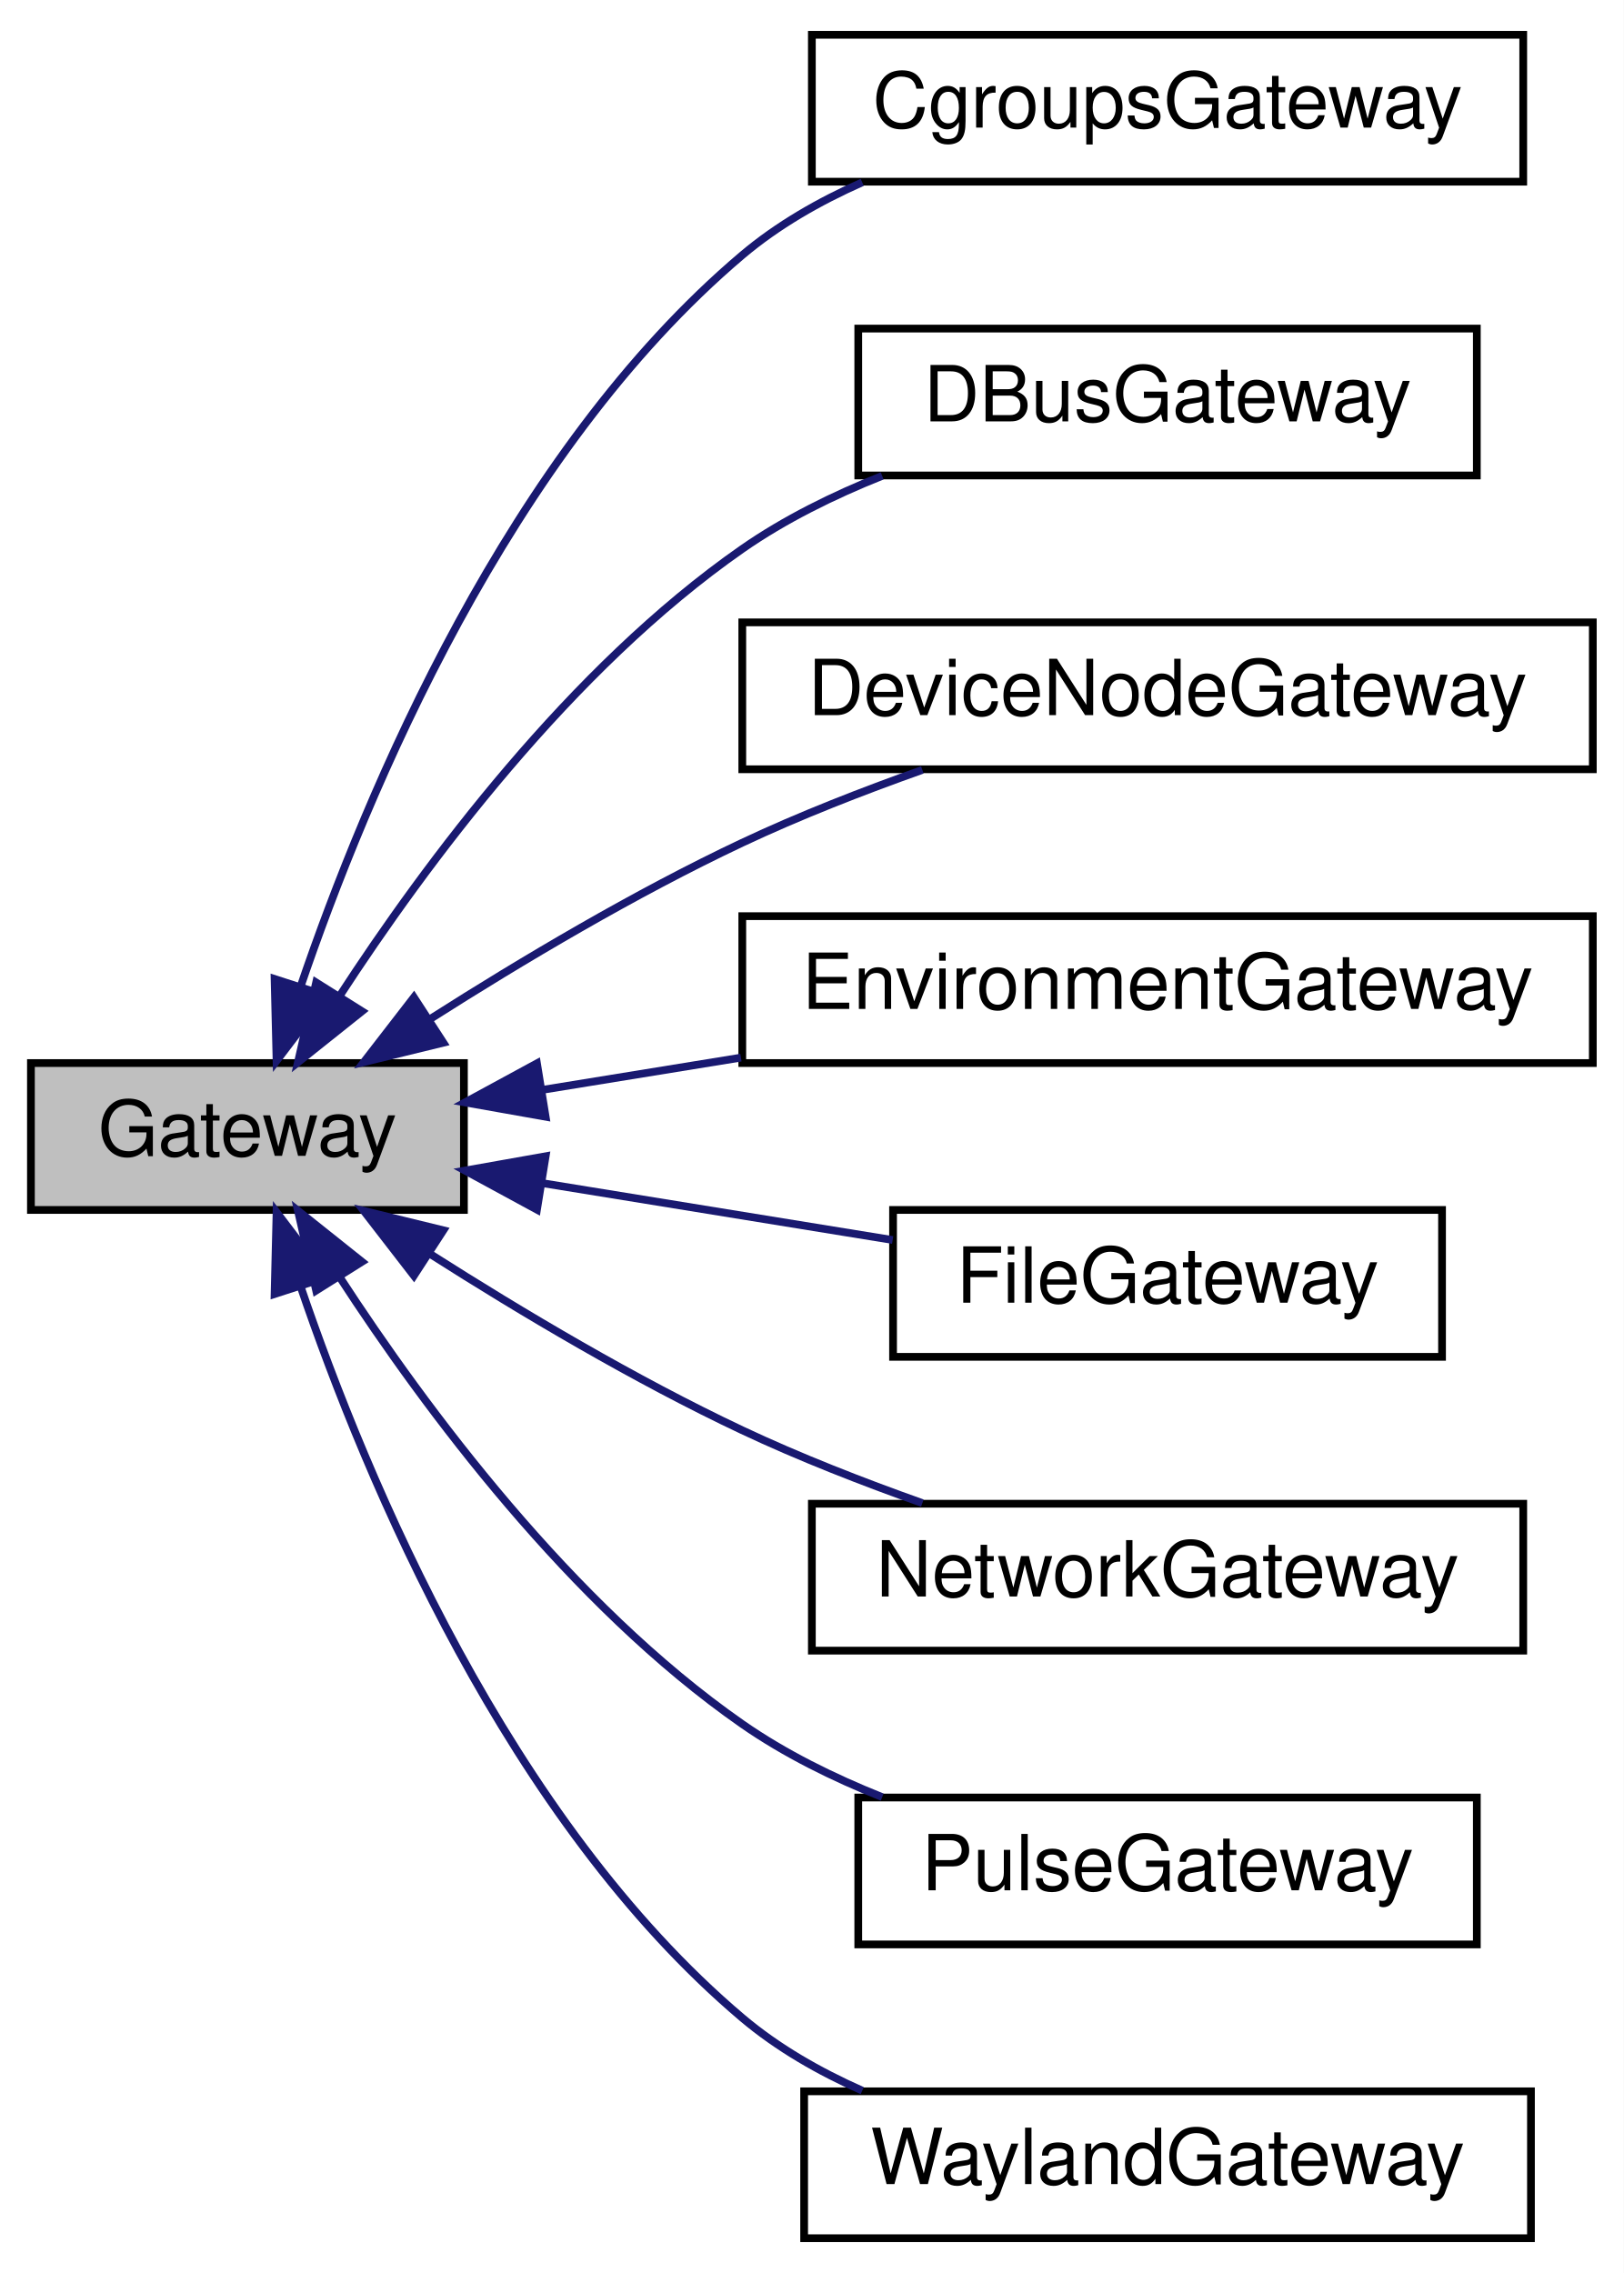
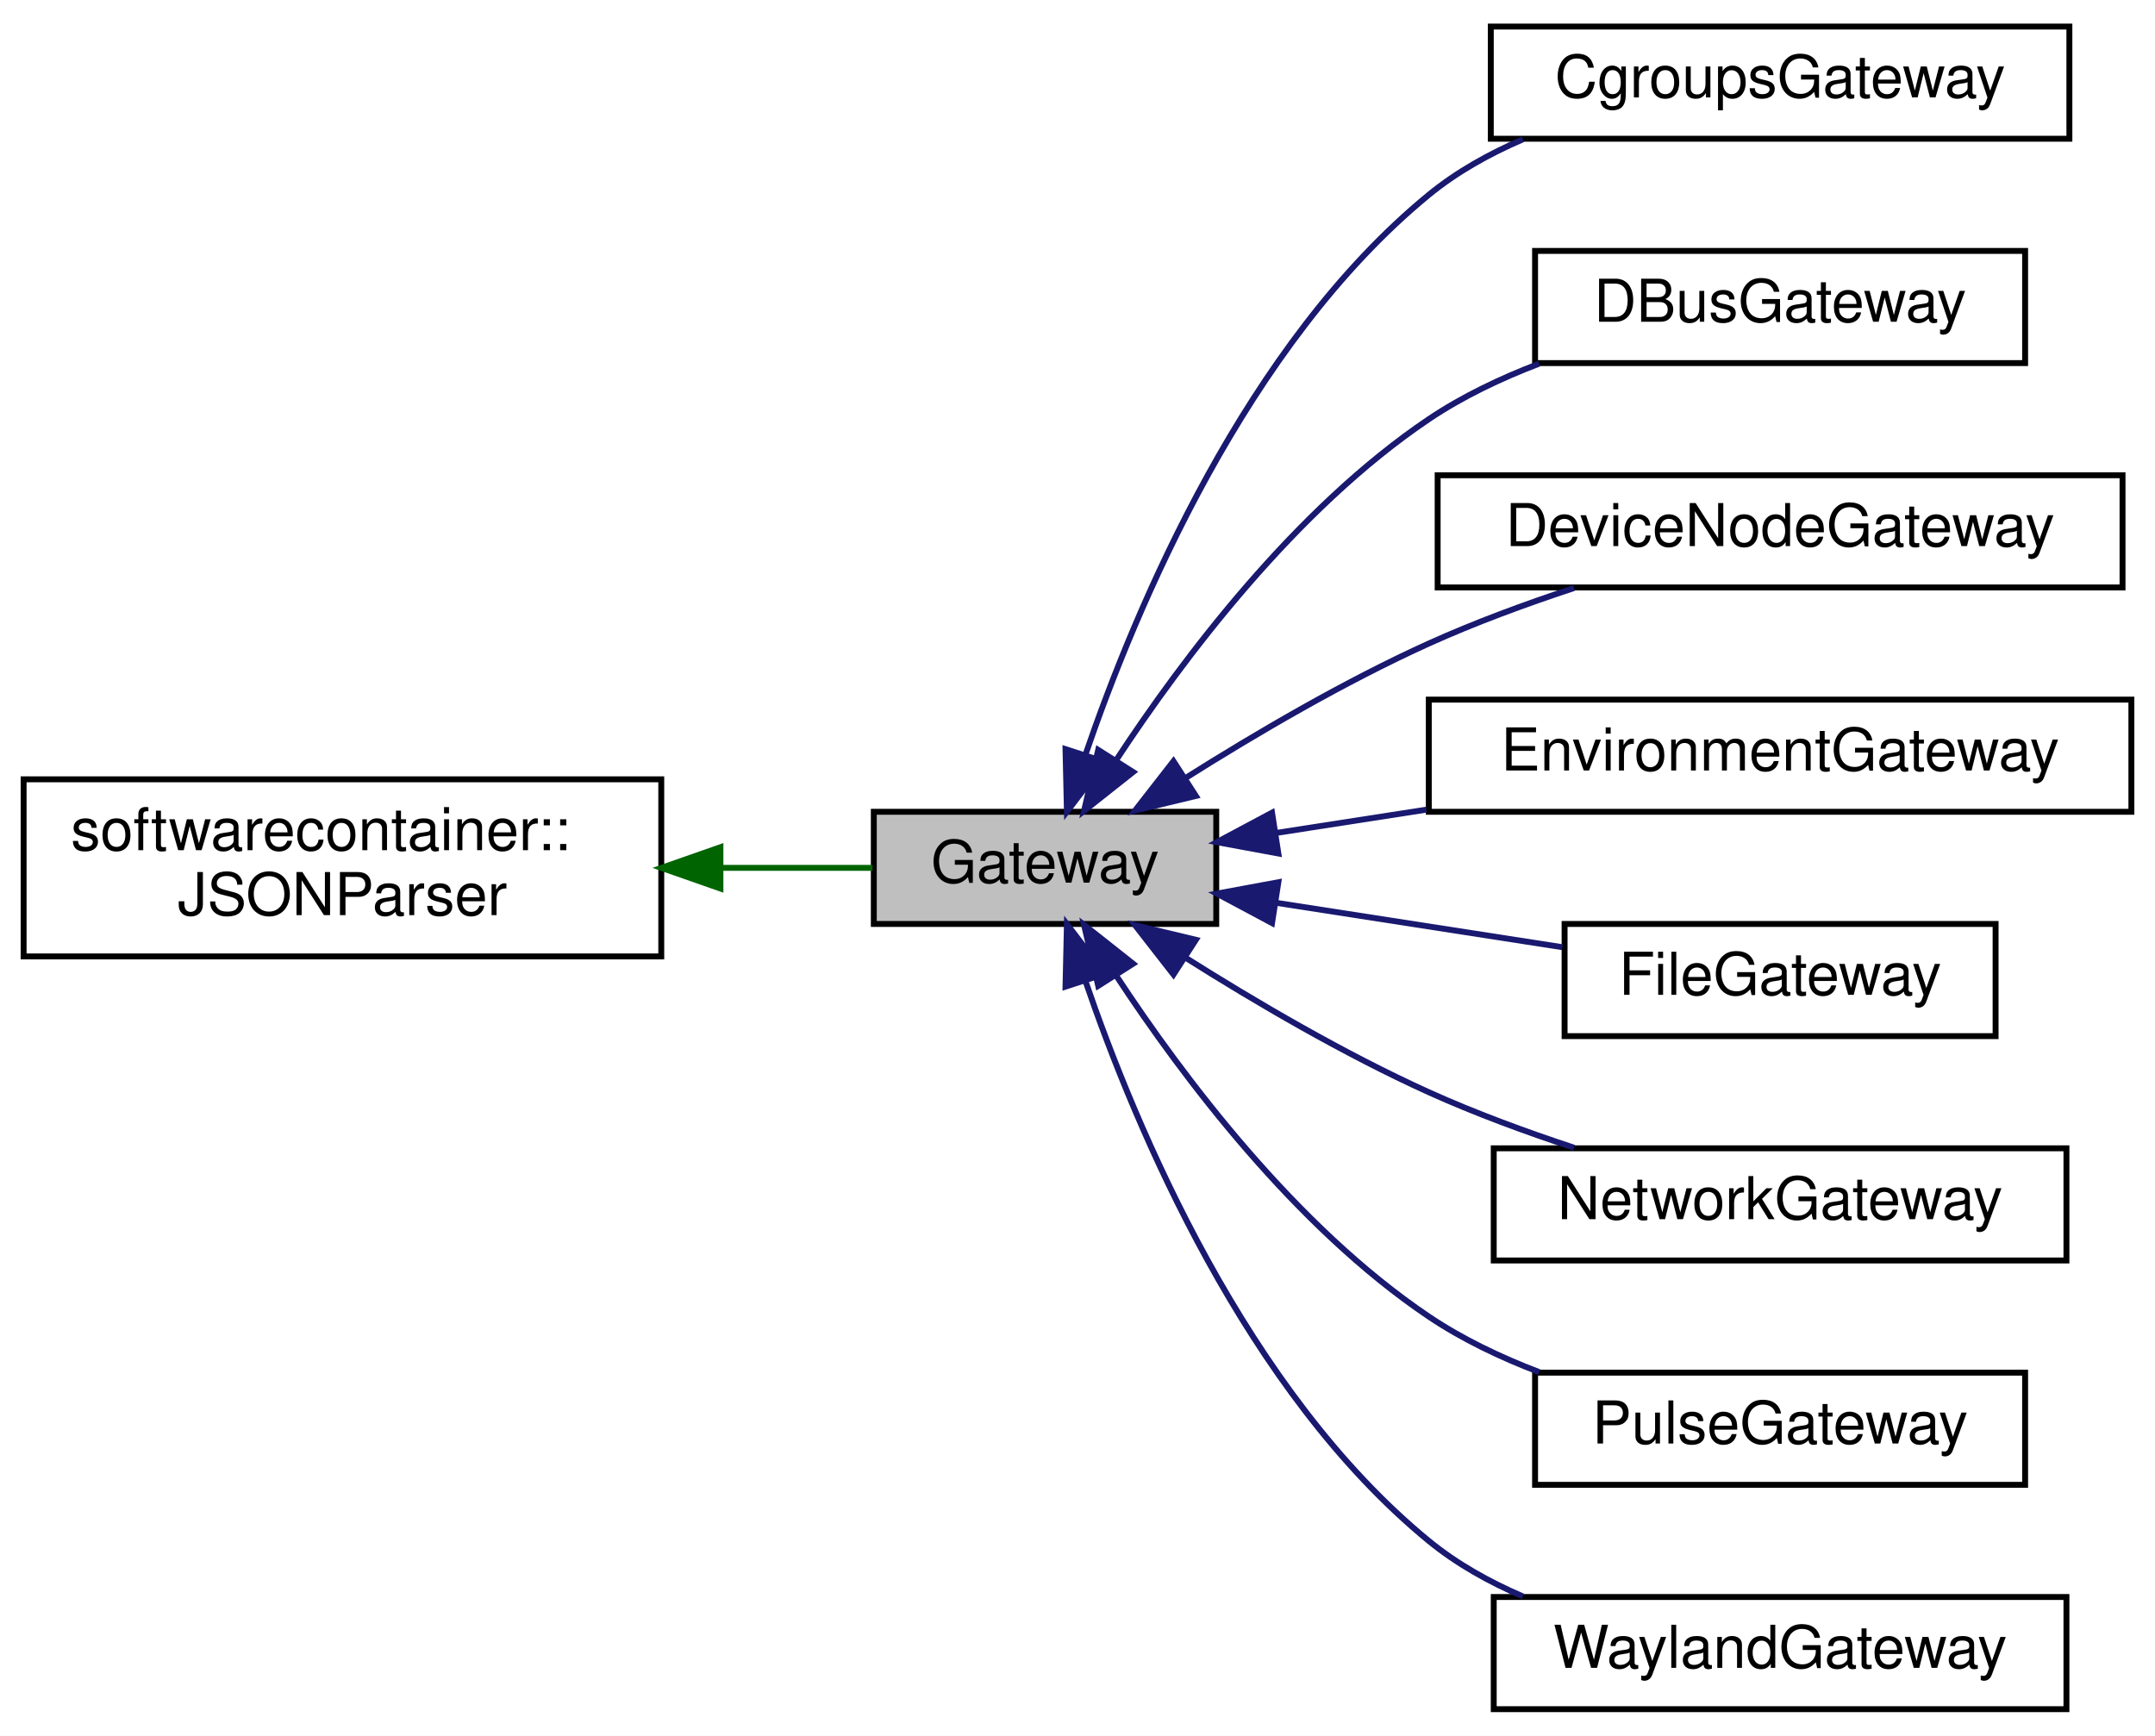
- <svg xmlns="http://www.w3.org/2000/svg" xmlns:xlink="http://www.w3.org/1999/xlink" width="210pt" height="294pt" viewBox="0.00 0.00 210.00 294.00">
+ <svg xmlns="http://www.w3.org/2000/svg" xmlns:xlink="http://www.w3.org/1999/xlink" width="365pt" height="294pt" viewBox="0.00 0.00 365.00 294.00">
  <g id="graph0" class="graph" transform="scale(1 1) rotate(0) translate(4 290)">
-     <polygon fill="white" stroke="none" points="-4,4 -4,-290 206,-290 206,4 -4,4" />
+     <polygon fill="white" stroke="none" points="-4,4 -4,-290 361,-290 361,4 -4,4" />
    <g id="node1" class="node">
-       <polygon fill="#bfbfbf" stroke="black" points="0,-133.5 0,-152.5 56,-152.5 56,-133.5 0,-133.5" />
-       <text text-anchor="middle" x="28" y="-140.5" font-family="Helvetica,sans-Serif" font-size="10.00">Gateway</text>
+       <polygon fill="#bfbfbf" stroke="black" points="144,-133.5 144,-152.5 202,-152.5 202,-133.5 144,-133.5" />
+       <text text-anchor="middle" x="173" y="-140.5" font-family="Helvetica,sans-Serif" font-size="10.00">Gateway</text>
+     </g>
+     <g id="node3" class="node">
+       <g id="a_node3">
+         <a xlink:href="class_cgroups_gateway.html" target="_top" xlink:title="The cgroups gateway sets cgroups related settings for the container. ">
+           <polygon fill="white" stroke="black" points="248.5,-266.5 248.5,-285.5 346.5,-285.5 346.5,-266.5 248.5,-266.5" />
+           <text text-anchor="middle" x="297.5" y="-273.5" font-family="Helvetica,sans-Serif" font-size="10.00">CgroupsGateway</text>
+         </a>
+       </g>
+     </g>
+     <g id="edge2" class="edge">
+       <path fill="none" stroke="midnightblue" d="M179.811,-162.075C188.468,-187.353 207.128,-231.694 238,-257 242.707,-260.859 248.219,-263.941 253.943,-266.401" />
+       <polygon fill="midnightblue" stroke="midnightblue" points="183.126,-160.95 176.707,-152.52 176.468,-163.112 183.126,-160.95" />
+     </g>
+     <g id="node4" class="node">
+       <g id="a_node4">
+         <a xlink:href="class_d_bus_gateway.html" target="_top" xlink:title="DBus Gateway takes care of spawning and killing the DBus proxies. ">
+           <polygon fill="white" stroke="black" points="256,-228.5 256,-247.5 339,-247.5 339,-228.5 256,-228.5" />
+           <text text-anchor="middle" x="297.5" y="-235.5" font-family="Helvetica,sans-Serif" font-size="10.00">DBusGateway</text>
+         </a>
+       </g>
+     </g>
+     <g id="edge3" class="edge">
+       <path fill="none" stroke="midnightblue" d="M185.063,-161.266C196.364,-178.468 215.422,-203.802 238,-219 243.669,-222.816 250.16,-225.912 256.708,-228.409" />
+       <polygon fill="midnightblue" stroke="midnightblue" points="187.919,-159.235 179.61,-152.662 182.007,-162.982 187.919,-159.235" />
+     </g>
+     <g id="node5" class="node">
+       <g id="a_node5">
+         <a xlink:href="class_device_node_gateway.html" target="_top" xlink:title="This gateway is responsible for exposing device nodes in an LXC container. ">
+           <polygon fill="white" stroke="black" points="239.5,-190.5 239.5,-209.5 355.5,-209.5 355.5,-190.5 239.5,-190.5" />
+           <text text-anchor="middle" x="297.5" y="-197.5" font-family="Helvetica,sans-Serif" font-size="10.00">DeviceNodeGateway</text>
+         </a>
+       </g>
+     </g>
+     <g id="edge4" class="edge">
+       <path fill="none" stroke="midnightblue" d="M196.701,-158.156C208.647,-165.694 223.74,-174.547 238,-181 245.783,-184.522 254.415,-187.698 262.604,-190.401" />
+       <polygon fill="midnightblue" stroke="midnightblue" points="198.548,-155.182 188.245,-152.71 194.757,-161.067 198.548,-155.182" />
+     </g>
+     <g id="node6" class="node">
+       <g id="a_node6">
+         <a xlink:href="class_environment_gateway.html" target="_top" xlink:title="Environment Gateway is used to define environment variables to the container. ">
+           <polygon fill="white" stroke="black" points="238,-152.5 238,-171.5 357,-171.5 357,-152.5 238,-152.5" />
+           <text text-anchor="middle" x="297.5" y="-159.5" font-family="Helvetica,sans-Serif" font-size="10.00">EnvironmentGateway</text>
+         </a>
+       </g>
+     </g>
+     <g id="edge5" class="edge">
+       <path fill="none" stroke="midnightblue" d="M211.989,-148.892C220.104,-150.151 228.859,-151.509 237.553,-152.857" />
+       <polygon fill="midnightblue" stroke="midnightblue" points="212.522,-145.433 202.104,-147.359 211.449,-152.35 212.522,-145.433" />
+     </g>
+     <g id="node7" class="node">
+       <g id="a_node7">
+         <a xlink:href="class_file_gateway.html" target="_top" xlink:title="This gateway lets you map files (including socket files) or folders from the host into the container'...">
+           <polygon fill="white" stroke="black" points="261,-114.5 261,-133.5 334,-133.5 334,-114.5 261,-114.5" />
+           <text text-anchor="middle" x="297.5" y="-121.5" font-family="Helvetica,sans-Serif" font-size="10.00">FileGateway</text>
+         </a>
+       </g>
+     </g>
+     <g id="edge6" class="edge">
+       <path fill="none" stroke="midnightblue" d="M212.357,-137.051C227.773,-134.66 245.449,-131.918 260.608,-129.567" />
+       <polygon fill="midnightblue" stroke="midnightblue" points="211.449,-133.65 202.104,-138.641 212.522,-140.567 211.449,-133.65" />
+     </g>
+     <g id="node8" class="node">
+       <g id="a_node8">
+         <a xlink:href="class_network_gateway.html" target="_top" xlink:title="Sets up and manages network access and routing to the container. ">
+           <polygon fill="white" stroke="black" points="249,-76.5 249,-95.5 346,-95.5 346,-76.5 249,-76.5" />
+           <text text-anchor="middle" x="297.5" y="-83.5" font-family="Helvetica,sans-Serif" font-size="10.00">NetworkGateway</text>
+         </a>
+       </g>
+     </g>
+     <g id="edge7" class="edge">
+       <path fill="none" stroke="midnightblue" d="M196.701,-127.844C208.647,-120.306 223.74,-111.453 238,-105 245.783,-101.478 254.415,-98.302 262.604,-95.6" />
+       <polygon fill="midnightblue" stroke="midnightblue" points="194.757,-124.933 188.245,-133.29 198.548,-130.818 194.757,-124.933" />
+     </g>
+     <g id="node9" class="node">
+       <g id="a_node9">
+         <a xlink:href="class_pulse_gateway.html" target="_top" xlink:title="The PulseAudio Gateway is used to provide access to the host system PulseAudio server. ">
+           <polygon fill="white" stroke="black" points="256,-38.5 256,-57.5 339,-57.5 339,-38.5 256,-38.5" />
+           <text text-anchor="middle" x="297.5" y="-45.5" font-family="Helvetica,sans-Serif" font-size="10.00">PulseGateway</text>
+         </a>
+       </g>
+     </g>
+     <g id="edge8" class="edge">
+       <path fill="none" stroke="midnightblue" d="M185.063,-124.734C196.364,-107.532 215.422,-82.198 238,-67 243.669,-63.184 250.16,-60.088 256.708,-57.591" />
+       <polygon fill="midnightblue" stroke="midnightblue" points="182.007,-123.018 179.61,-133.338 187.919,-126.765 182.007,-123.018" />
+     </g>
+     <g id="node10" class="node">
+       <g id="a_node10">
+         <a xlink:href="class_wayland_gateway.html" target="_top" xlink:title="WaylandGateway">
+           <polygon fill="white" stroke="black" points="249,-0.5 249,-19.5 346,-19.5 346,-0.5 249,-0.5" />
+           <text text-anchor="middle" x="297.5" y="-7.5" font-family="Helvetica,sans-Serif" font-size="10.00">WaylandGateway</text>
+         </a>
+       </g>
+     </g>
+     <g id="edge9" class="edge">
+       <path fill="none" stroke="midnightblue" d="M179.811,-123.925C188.468,-98.647 207.128,-54.306 238,-29 242.707,-25.141 248.219,-22.059 253.943,-19.599" />
+       <polygon fill="midnightblue" stroke="midnightblue" points="176.468,-122.888 176.707,-133.48 183.126,-125.05 176.468,-122.888" />
    </g>
    <g id="node2" class="node">
      <g id="a_node2">
-         <a xlink:href="class_cgroups_gateway.html" target="_top" xlink:title="The cgroups gateway sets cgroups related settings for the container. ">
-           <polygon fill="white" stroke="black" points="101,-266.5 101,-285.5 193,-285.5 193,-266.5 101,-266.5" />
-           <text text-anchor="middle" x="147" y="-273.5" font-family="Helvetica,sans-Serif" font-size="10.00">CgroupsGateway</text>
+         <a xlink:href="classsoftwarecontainer_1_1_j_s_o_n_parser.html" target="_top" xlink:title="Convenience layer for the Jansson JSON parser. ">
+           <polygon fill="white" stroke="black" points="0,-128 0,-158 108,-158 108,-128 0,-128" />
+           <text text-anchor="start" x="8" y="-146" font-family="Helvetica,sans-Serif" font-size="10.00">softwarecontainer::</text>
+           <text text-anchor="middle" x="54" y="-135" font-family="Helvetica,sans-Serif" font-size="10.00">JSONParser</text>
        </a>
      </g>
    </g>
    <g id="edge1" class="edge">
-       <path fill="none" stroke="midnightblue" d="M34.856,-162.34C43.441,-187.555 61.788,-231.442 92,-257 96.553,-260.851 101.937,-263.941 107.514,-266.414" />
-       <polygon fill="midnightblue" stroke="midnightblue" points="38.174,-161.225 31.768,-152.786 31.513,-163.377 38.174,-161.225" />
-     </g>
-     <g id="node3" class="node">
-       <g id="a_node3">
-         <a xlink:href="class_d_bus_gateway.html" target="_top" xlink:title="DBus Gateway takes care of spawning and killing the DBus proxies. ">
-           <polygon fill="white" stroke="black" points="107,-228.5 107,-247.5 187,-247.5 187,-228.5 107,-228.5" />
-           <text text-anchor="middle" x="147" y="-235.5" font-family="Helvetica,sans-Serif" font-size="10.00">DBusGateway</text>
-         </a>
-       </g>
-     </g>
-     <g id="edge2" class="edge">
-       <path fill="none" stroke="midnightblue" d="M39.907,-161.151C51.043,-178.269 69.812,-203.543 92,-219 97.464,-222.806 103.766,-225.922 110.094,-228.447" />
-       <polygon fill="midnightblue" stroke="midnightblue" points="42.815,-159.201 34.532,-152.595 36.887,-162.924 42.815,-159.201" />
-     </g>
-     <g id="node4" class="node">
-       <g id="a_node4">
-         <a xlink:href="class_device_node_gateway.html" target="_top" xlink:title="This gateway is responsible for exposing device nodes in an LXC container. ">
-           <polygon fill="white" stroke="black" points="92,-190.5 92,-209.5 202,-209.5 202,-190.5 92,-190.5" />
-           <text text-anchor="middle" x="147" y="-197.5" font-family="Helvetica,sans-Serif" font-size="10.00">DeviceNodeGateway</text>
-         </a>
-       </g>
-     </g>
-     <g id="edge3" class="edge">
-       <path fill="none" stroke="midnightblue" d="M51.729,-158.257C63.442,-165.715 78.143,-174.467 92,-181 99.371,-184.475 107.561,-187.673 115.288,-190.416" />
-       <polygon fill="midnightblue" stroke="midnightblue" points="53.342,-155.131 43.05,-152.62 49.53,-161.002 53.342,-155.131" />
-     </g>
-     <g id="node5" class="node">
-       <g id="a_node5">
-         <a xlink:href="class_environment_gateway.html" target="_top" xlink:title="Environment Gateway is used to define environment variables to the container. ">
-           <polygon fill="white" stroke="black" points="92,-152.5 92,-171.5 202,-171.5 202,-152.5 92,-152.5" />
-           <text text-anchor="middle" x="147" y="-159.5" font-family="Helvetica,sans-Serif" font-size="10.00">EnvironmentGateway</text>
-         </a>
-       </g>
-     </g>
-     <g id="edge4" class="edge">
-       <path fill="none" stroke="midnightblue" d="M66.099,-149.025C74.285,-150.354 83.119,-151.788 91.824,-153.202" />
-       <polygon fill="midnightblue" stroke="midnightblue" points="66.568,-145.555 56.136,-147.407 65.446,-152.464 66.568,-145.555" />
-     </g>
-     <g id="node6" class="node">
-       <g id="a_node6">
-         <a xlink:href="class_file_gateway.html" target="_top" xlink:title="This gateway lets you map files (including socket files) or folders from the host into the container'...">
-           <polygon fill="white" stroke="black" points="111.5,-114.5 111.5,-133.5 182.5,-133.5 182.5,-114.5 111.5,-114.5" />
-           <text text-anchor="middle" x="147" y="-121.5" font-family="Helvetica,sans-Serif" font-size="10.00">FileGateway</text>
-         </a>
-       </g>
-     </g>
-     <g id="edge5" class="edge">
-       <path fill="none" stroke="midnightblue" d="M66.265,-136.948C80.747,-134.597 97.238,-131.919 111.45,-129.611" />
-       <polygon fill="midnightblue" stroke="midnightblue" points="65.446,-133.536 56.136,-138.593 66.568,-140.445 65.446,-133.536" />
-     </g>
-     <g id="node7" class="node">
-       <g id="a_node7">
-         <a xlink:href="class_network_gateway.html" target="_top" xlink:title="Sets up and manages network access and routing to the container. ">
-           <polygon fill="white" stroke="black" points="101,-76.5 101,-95.5 193,-95.5 193,-76.5 101,-76.5" />
-           <text text-anchor="middle" x="147" y="-83.5" font-family="Helvetica,sans-Serif" font-size="10.00">NetworkGateway</text>
-         </a>
-       </g>
-     </g>
-     <g id="edge6" class="edge">
-       <path fill="none" stroke="midnightblue" d="M51.729,-127.743C63.442,-120.285 78.143,-111.533 92,-105 99.371,-101.525 107.561,-98.327 115.288,-95.584" />
-       <polygon fill="midnightblue" stroke="midnightblue" points="49.53,-124.998 43.05,-133.38 53.342,-130.869 49.53,-124.998" />
-     </g>
-     <g id="node8" class="node">
-       <g id="a_node8">
-         <a xlink:href="class_pulse_gateway.html" target="_top" xlink:title="The PulseAudio Gateway is used to provide access to the host system PulseAudio server. ">
-           <polygon fill="white" stroke="black" points="107,-38.5 107,-57.5 187,-57.5 187,-38.5 107,-38.5" />
-           <text text-anchor="middle" x="147" y="-45.5" font-family="Helvetica,sans-Serif" font-size="10.00">PulseGateway</text>
-         </a>
-       </g>
-     </g>
-     <g id="edge7" class="edge">
-       <path fill="none" stroke="midnightblue" d="M39.907,-124.849C51.043,-107.731 69.812,-82.457 92,-67 97.464,-63.194 103.766,-60.078 110.094,-57.553" />
-       <polygon fill="midnightblue" stroke="midnightblue" points="36.887,-123.076 34.532,-133.405 42.815,-126.799 36.887,-123.076" />
-     </g>
-     <g id="node9" class="node">
-       <g id="a_node9">
-         <a xlink:href="class_wayland_gateway.html" target="_top" xlink:title="WaylandGateway">
-           <polygon fill="white" stroke="black" points="100,-0.5 100,-19.5 194,-19.5 194,-0.5 100,-0.5" />
-           <text text-anchor="middle" x="147" y="-7.5" font-family="Helvetica,sans-Serif" font-size="10.00">WaylandGateway</text>
-         </a>
-       </g>
-     </g>
-     <g id="edge8" class="edge">
-       <path fill="none" stroke="midnightblue" d="M34.856,-123.66C43.441,-98.445 61.788,-54.558 92,-29 96.553,-25.149 101.937,-22.059 107.514,-19.586" />
-       <polygon fill="midnightblue" stroke="midnightblue" points="31.513,-122.623 31.768,-133.214 38.174,-124.775 31.513,-122.623" />
+       <path fill="none" stroke="darkgreen" d="M118.169,-143C127.14,-143 135.964,-143 143.789,-143" />
+       <polygon fill="darkgreen" stroke="darkgreen" points="118.023,-139.5 108.023,-143 118.023,-146.5 118.023,-139.5" />
    </g>
  </g>
</svg>
